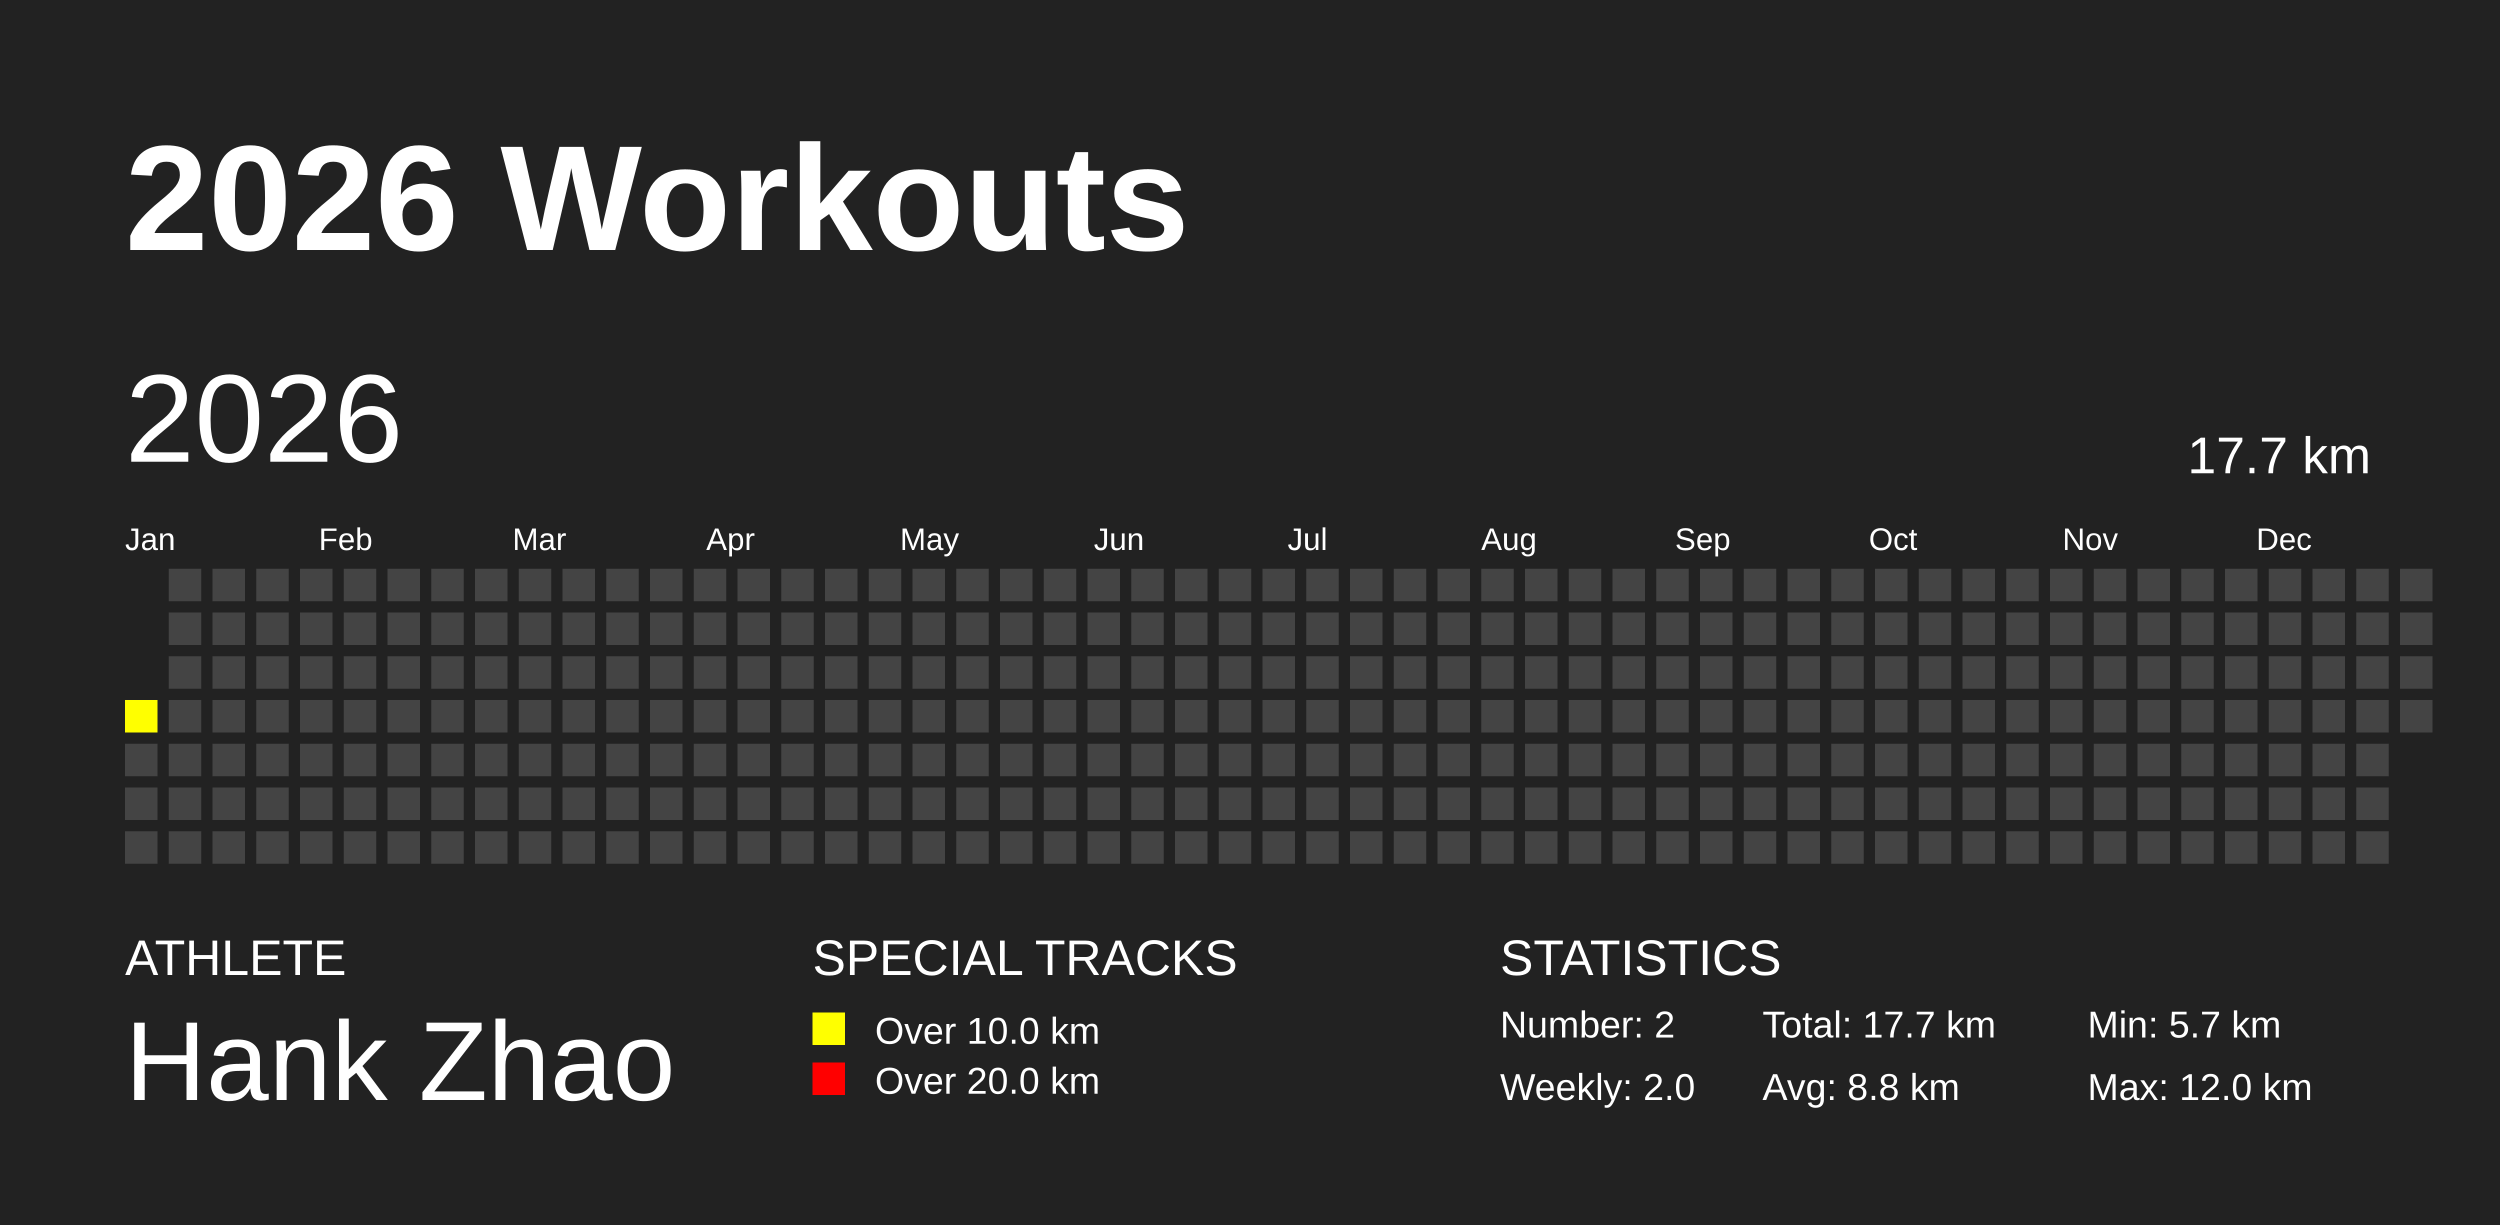
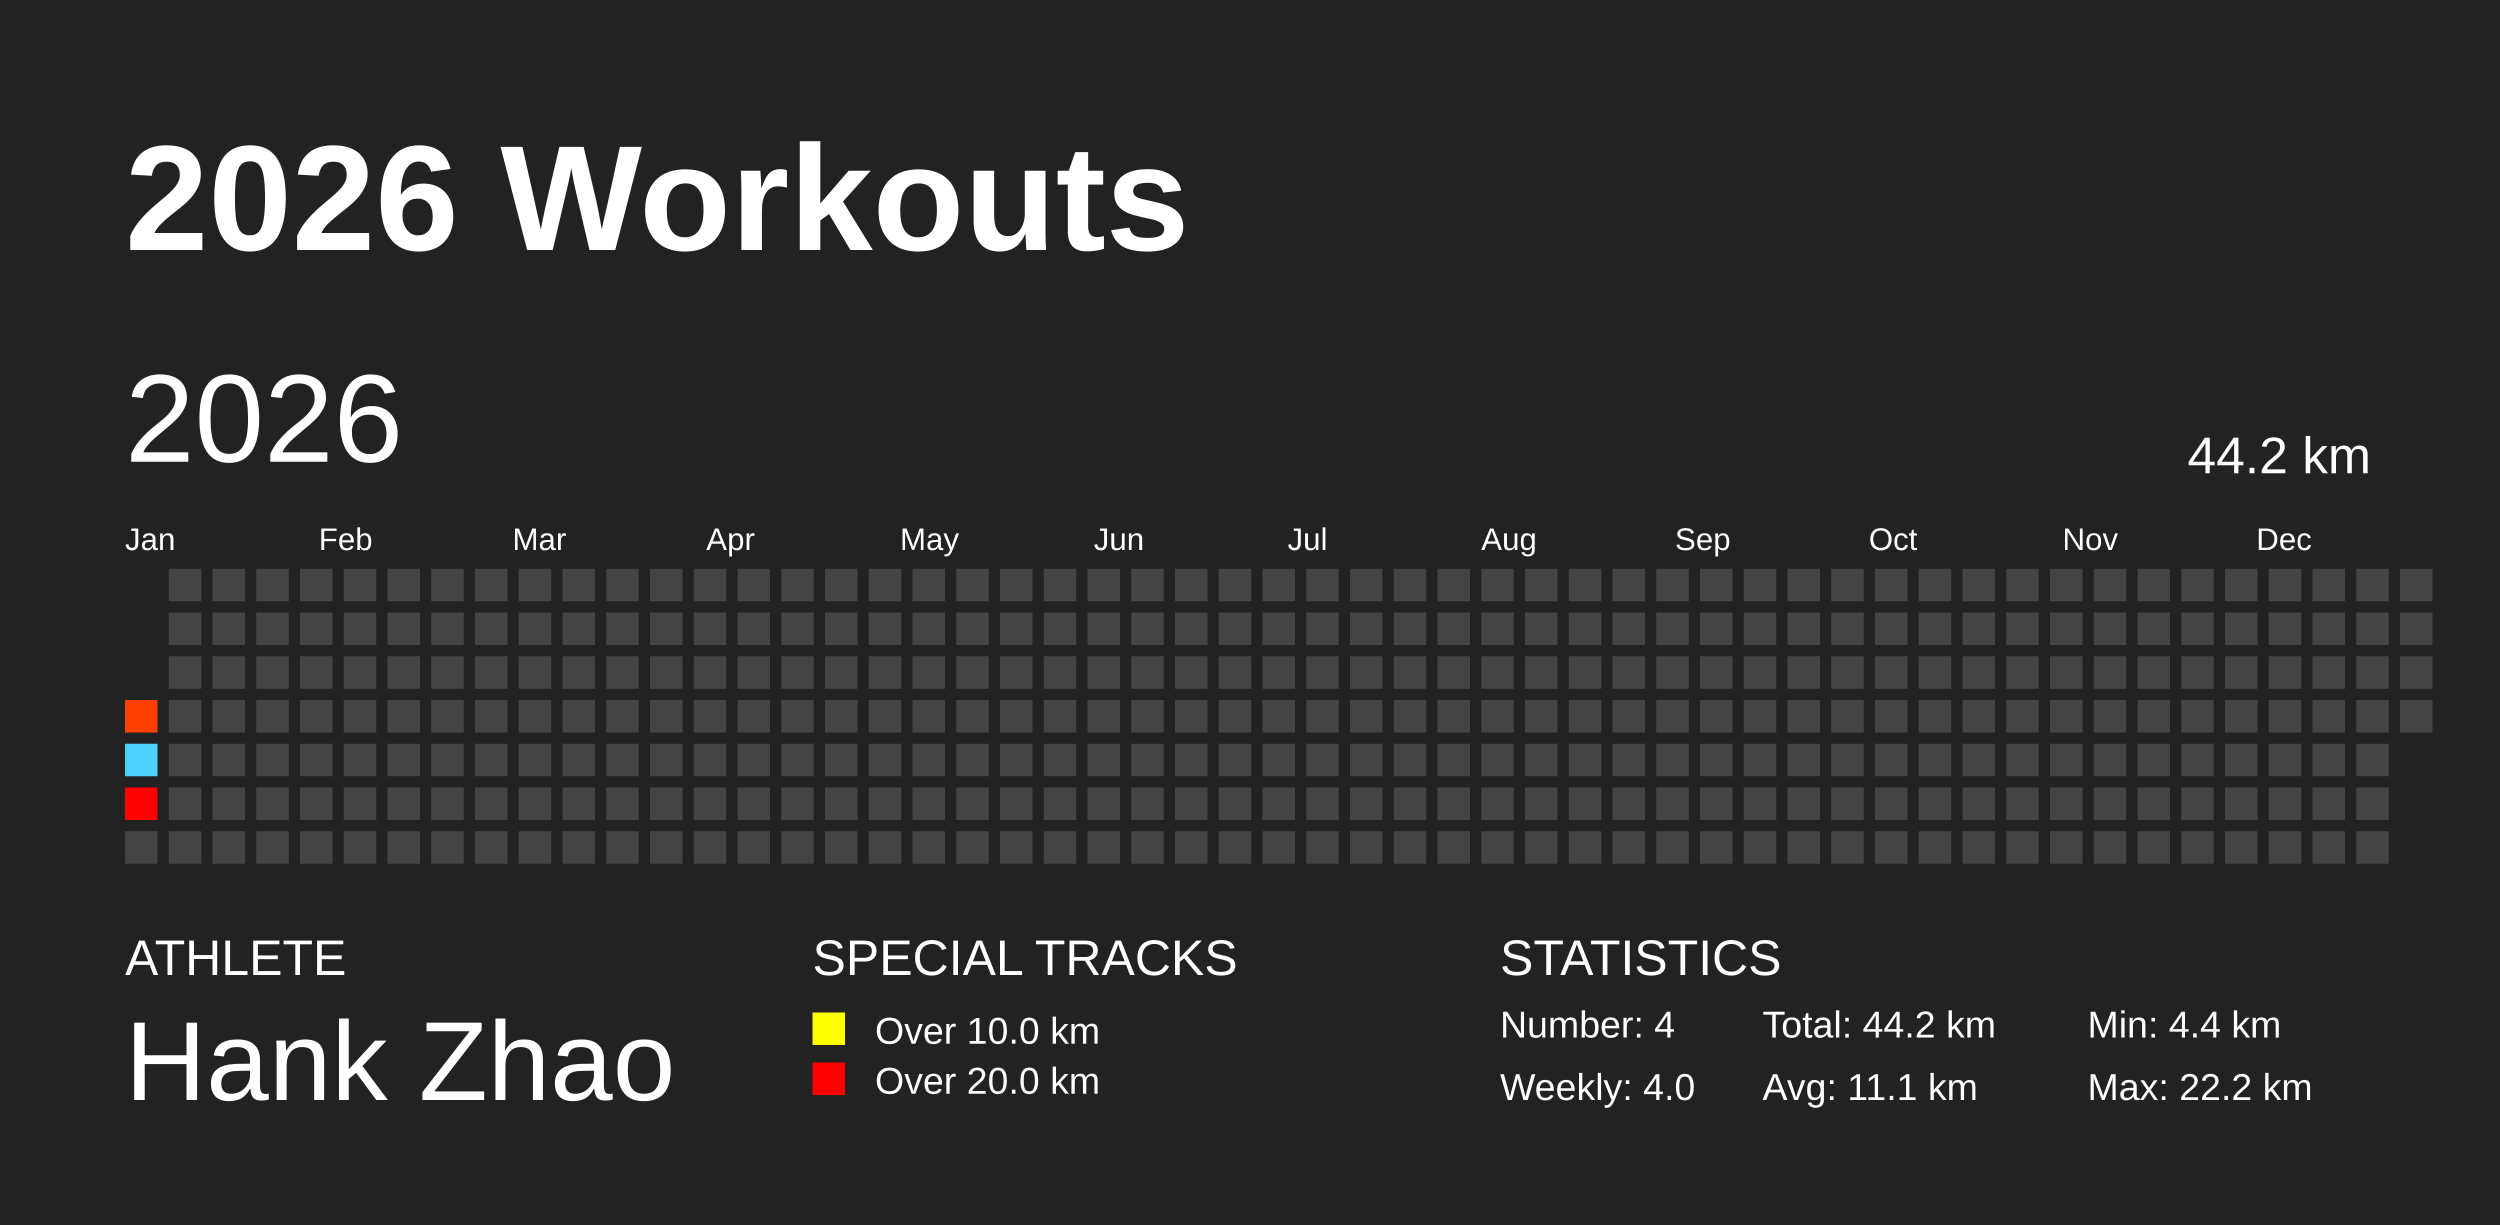
<svg xmlns="http://www.w3.org/2000/svg" baseProfile="full" height="98mm" version="1.1" viewBox="0,0,200,98" width="200mm">
  <defs />
  <rect fill="#222222" height="98" width="200" x="0" y="0" />
  <text fill="#FFFFFF" style="font-size:12px; font-family:Arial; font-weight:bold;" x="10" y="20">2026 Workouts</text>
  <text fill="#FFFFFF" style="font-size:4px; font-family:Arial" x="10" y="78">ATHLETE</text>
  <text fill="#FFFFFF" style="font-size:9px; font-family:Arial" x="10" y="88">Hank Zhao</text>
  <text fill="#FFFFFF" style="font-size:4px; font-family:Arial" x="65" y="78">SPECIAL TRACKS</text>
  <rect fill="yellow" height="2.6" width="2.6" x="65" y="81" />
  <text fill="#FFFFFF" style="font-size:3px; font-family:Arial" x="70" y="83.5">Over 10.0 km</text>
  <rect fill="red" height="2.6" width="2.6" x="65" y="85" />
  <text fill="#FFFFFF" style="font-size:3px; font-family:Arial" x="70" y="87.5">Over 20.0 km</text>
  <text fill="#FFFFFF" style="font-size:4px; font-family:Arial" x="120" y="78">STATISTICS</text>
-   <text fill="#FFFFFF" style="font-size:3px; font-family:Arial" x="120" y="83">Number: 2</text>
-   <text fill="#FFFFFF" style="font-size:3px; font-family:Arial" x="120" y="88">Weekly: 2.0</text>
-   <text fill="#FFFFFF" style="font-size:3px; font-family:Arial" x="141" y="83">Total: 17.7 km</text>
-   <text fill="#FFFFFF" style="font-size:3px; font-family:Arial" x="141" y="88">Avg: 8.8 km</text>
-   <text fill="#FFFFFF" style="font-size:3px; font-family:Arial" x="167" y="83">Min: 5.7 km</text>
-   <text fill="#FFFFFF" style="font-size:3px; font-family:Arial" x="167" y="88">Max: 12.0 km</text>
+   <text fill="#FFFFFF" style="font-size:3px; font-family:Arial" x="120" y="83">Number: 4</text>
+   <text fill="#FFFFFF" style="font-size:3px; font-family:Arial" x="120" y="88">Weekly: 4.0</text>
+   <text fill="#FFFFFF" style="font-size:3px; font-family:Arial" x="141" y="83">Total: 44.2 km</text>
+   <text fill="#FFFFFF" style="font-size:3px; font-family:Arial" x="141" y="88">Avg: 11.1 km</text>
+   <text fill="#FFFFFF" style="font-size:3px; font-family:Arial" x="167" y="83">Min: 4.4 km</text>
+   <text fill="#FFFFFF" style="font-size:3px; font-family:Arial" x="167" y="88">Max: 22.2 km</text>
  <text dominant-baseline="hanging" fill="#FFFFFF" style="font-size:10.0px; font-family:Arial;" x="10" y="30">2026</text>
-   <text dominant-baseline="hanging" fill="#FFFFFF" style="font-size:4.125px; font-family:Arial;" x="175" y="35">17.7 km</text>
+   <text dominant-baseline="hanging" fill="#FFFFFF" style="font-size:4.125px; font-family:Arial;" x="175" y="35">44.2 km</text>
  <text fill="#FFFFFF" style="font-size:2.5px; font-family:Arial" x="10.0" y="44">Jan</text>
  <text fill="#FFFFFF" style="font-size:2.5px; font-family:Arial" x="25.5" y="44">Feb</text>
  <text fill="#FFFFFF" style="font-size:2.5px; font-family:Arial" x="41.0" y="44">Mar</text>
  <text fill="#FFFFFF" style="font-size:2.5px; font-family:Arial" x="56.5" y="44">Apr</text>
  <text fill="#FFFFFF" style="font-size:2.5px; font-family:Arial" x="72.0" y="44">May</text>
  <text fill="#FFFFFF" style="font-size:2.5px; font-family:Arial" x="87.5" y="44">Jun</text>
  <text fill="#FFFFFF" style="font-size:2.5px; font-family:Arial" x="103.0" y="44">Jul</text>
  <text fill="#FFFFFF" style="font-size:2.5px; font-family:Arial" x="118.5" y="44">Aug</text>
  <text fill="#FFFFFF" style="font-size:2.5px; font-family:Arial" x="134.0" y="44">Sep</text>
  <text fill="#FFFFFF" style="font-size:2.5px; font-family:Arial" x="149.5" y="44">Oct</text>
  <text fill="#FFFFFF" style="font-size:2.5px; font-family:Arial" x="165.0" y="44">Nov</text>
  <text fill="#FFFFFF" style="font-size:2.5px; font-family:Arial" x="180.5" y="44">Dec</text>
-   <rect fill="yellow" height="2.6" width="2.6" x="10.0" y="56.0" />
-   <rect fill="#444444" height="2.6" width="2.6" x="10.0" y="59.5" />
-   <rect fill="#444444" height="2.6" width="2.6" x="10.0" y="63.0" />
+   <rect fill="#ff4000" height="2.6" width="2.6" x="10.0" y="56.0" />
+   <rect fill="#4dd2ff" height="2.6" width="2.6" x="10.0" y="59.5" />
+   <rect fill="red" height="2.6" width="2.6" x="10.0" y="63.0" />
  <rect fill="#444444" height="2.6" width="2.6" x="10.0" y="66.5" />
  <rect fill="#444444" height="2.6" width="2.6" x="13.5" y="45.5" />
  <rect fill="#444444" height="2.6" width="2.6" x="13.5" y="49.0" />
  <rect fill="#444444" height="2.6" width="2.6" x="13.5" y="52.5" />
  <rect fill="#444444" height="2.6" width="2.6" x="13.5" y="56.0" />
  <rect fill="#444444" height="2.6" width="2.6" x="13.5" y="59.5" />
  <rect fill="#444444" height="2.6" width="2.6" x="13.5" y="63.0" />
  <rect fill="#444444" height="2.6" width="2.6" x="13.5" y="66.5" />
  <rect fill="#444444" height="2.6" width="2.6" x="17.0" y="45.5" />
  <rect fill="#444444" height="2.6" width="2.6" x="17.0" y="49.0" />
  <rect fill="#444444" height="2.6" width="2.6" x="17.0" y="52.5" />
  <rect fill="#444444" height="2.6" width="2.6" x="17.0" y="56.0" />
  <rect fill="#444444" height="2.6" width="2.6" x="17.0" y="59.5" />
  <rect fill="#444444" height="2.6" width="2.6" x="17.0" y="63.0" />
  <rect fill="#444444" height="2.6" width="2.6" x="17.0" y="66.5" />
  <rect fill="#444444" height="2.6" width="2.6" x="20.5" y="45.5" />
  <rect fill="#444444" height="2.6" width="2.6" x="20.5" y="49.0" />
  <rect fill="#444444" height="2.6" width="2.6" x="20.5" y="52.5" />
  <rect fill="#444444" height="2.6" width="2.6" x="20.5" y="56.0" />
  <rect fill="#444444" height="2.6" width="2.6" x="20.5" y="59.5" />
  <rect fill="#444444" height="2.6" width="2.6" x="20.5" y="63.0" />
  <rect fill="#444444" height="2.6" width="2.6" x="20.5" y="66.5" />
  <rect fill="#444444" height="2.6" width="2.6" x="24.0" y="45.5" />
  <rect fill="#444444" height="2.6" width="2.6" x="24.0" y="49.0" />
  <rect fill="#444444" height="2.6" width="2.6" x="24.0" y="52.5" />
  <rect fill="#444444" height="2.6" width="2.6" x="24.0" y="56.0" />
  <rect fill="#444444" height="2.6" width="2.6" x="24.0" y="59.5" />
  <rect fill="#444444" height="2.6" width="2.6" x="24.0" y="63.0" />
  <rect fill="#444444" height="2.6" width="2.6" x="24.0" y="66.5" />
  <rect fill="#444444" height="2.6" width="2.6" x="27.5" y="45.5" />
  <rect fill="#444444" height="2.6" width="2.6" x="27.5" y="49.0" />
  <rect fill="#444444" height="2.6" width="2.6" x="27.5" y="52.5" />
  <rect fill="#444444" height="2.6" width="2.6" x="27.5" y="56.0" />
  <rect fill="#444444" height="2.6" width="2.6" x="27.5" y="59.5" />
  <rect fill="#444444" height="2.6" width="2.6" x="27.5" y="63.0" />
  <rect fill="#444444" height="2.6" width="2.6" x="27.5" y="66.5" />
  <rect fill="#444444" height="2.6" width="2.6" x="31.0" y="45.5" />
  <rect fill="#444444" height="2.6" width="2.6" x="31.0" y="49.0" />
  <rect fill="#444444" height="2.6" width="2.6" x="31.0" y="52.5" />
  <rect fill="#444444" height="2.6" width="2.6" x="31.0" y="56.0" />
  <rect fill="#444444" height="2.6" width="2.6" x="31.0" y="59.5" />
  <rect fill="#444444" height="2.6" width="2.6" x="31.0" y="63.0" />
  <rect fill="#444444" height="2.6" width="2.6" x="31.0" y="66.5" />
  <rect fill="#444444" height="2.6" width="2.6" x="34.5" y="45.5" />
  <rect fill="#444444" height="2.6" width="2.6" x="34.5" y="49.0" />
  <rect fill="#444444" height="2.6" width="2.6" x="34.5" y="52.5" />
  <rect fill="#444444" height="2.6" width="2.6" x="34.5" y="56.0" />
  <rect fill="#444444" height="2.6" width="2.6" x="34.5" y="59.5" />
  <rect fill="#444444" height="2.6" width="2.6" x="34.5" y="63.0" />
  <rect fill="#444444" height="2.6" width="2.6" x="34.5" y="66.5" />
  <rect fill="#444444" height="2.6" width="2.6" x="38.0" y="45.5" />
  <rect fill="#444444" height="2.6" width="2.6" x="38.0" y="49.0" />
  <rect fill="#444444" height="2.6" width="2.6" x="38.0" y="52.5" />
  <rect fill="#444444" height="2.6" width="2.6" x="38.0" y="56.0" />
  <rect fill="#444444" height="2.6" width="2.6" x="38.0" y="59.5" />
  <rect fill="#444444" height="2.6" width="2.6" x="38.0" y="63.0" />
  <rect fill="#444444" height="2.6" width="2.6" x="38.0" y="66.5" />
  <rect fill="#444444" height="2.6" width="2.6" x="41.5" y="45.5" />
  <rect fill="#444444" height="2.6" width="2.6" x="41.5" y="49.0" />
  <rect fill="#444444" height="2.6" width="2.6" x="41.5" y="52.5" />
  <rect fill="#444444" height="2.6" width="2.6" x="41.5" y="56.0" />
  <rect fill="#444444" height="2.6" width="2.6" x="41.5" y="59.5" />
  <rect fill="#444444" height="2.6" width="2.6" x="41.5" y="63.0" />
  <rect fill="#444444" height="2.6" width="2.6" x="41.5" y="66.5" />
  <rect fill="#444444" height="2.6" width="2.6" x="45.0" y="45.5" />
  <rect fill="#444444" height="2.6" width="2.6" x="45.0" y="49.0" />
  <rect fill="#444444" height="2.6" width="2.6" x="45.0" y="52.5" />
  <rect fill="#444444" height="2.6" width="2.6" x="45.0" y="56.0" />
  <rect fill="#444444" height="2.6" width="2.6" x="45.0" y="59.5" />
  <rect fill="#444444" height="2.6" width="2.6" x="45.0" y="63.0" />
  <rect fill="#444444" height="2.6" width="2.6" x="45.0" y="66.5" />
  <rect fill="#444444" height="2.6" width="2.6" x="48.5" y="45.5" />
  <rect fill="#444444" height="2.6" width="2.6" x="48.5" y="49.0" />
  <rect fill="#444444" height="2.6" width="2.6" x="48.5" y="52.5" />
  <rect fill="#444444" height="2.6" width="2.6" x="48.5" y="56.0" />
  <rect fill="#444444" height="2.6" width="2.6" x="48.5" y="59.5" />
  <rect fill="#444444" height="2.6" width="2.6" x="48.5" y="63.0" />
  <rect fill="#444444" height="2.6" width="2.6" x="48.5" y="66.5" />
  <rect fill="#444444" height="2.6" width="2.6" x="52.0" y="45.5" />
  <rect fill="#444444" height="2.6" width="2.6" x="52.0" y="49.0" />
  <rect fill="#444444" height="2.6" width="2.6" x="52.0" y="52.5" />
  <rect fill="#444444" height="2.6" width="2.6" x="52.0" y="56.0" />
  <rect fill="#444444" height="2.6" width="2.6" x="52.0" y="59.5" />
  <rect fill="#444444" height="2.6" width="2.6" x="52.0" y="63.0" />
  <rect fill="#444444" height="2.6" width="2.6" x="52.0" y="66.5" />
  <rect fill="#444444" height="2.6" width="2.6" x="55.5" y="45.5" />
  <rect fill="#444444" height="2.6" width="2.6" x="55.5" y="49.0" />
  <rect fill="#444444" height="2.6" width="2.6" x="55.5" y="52.5" />
  <rect fill="#444444" height="2.6" width="2.6" x="55.5" y="56.0" />
  <rect fill="#444444" height="2.6" width="2.6" x="55.5" y="59.5" />
  <rect fill="#444444" height="2.6" width="2.6" x="55.5" y="63.0" />
  <rect fill="#444444" height="2.6" width="2.6" x="55.5" y="66.5" />
  <rect fill="#444444" height="2.6" width="2.6" x="59.0" y="45.5" />
  <rect fill="#444444" height="2.6" width="2.6" x="59.0" y="49.0" />
  <rect fill="#444444" height="2.6" width="2.6" x="59.0" y="52.5" />
  <rect fill="#444444" height="2.6" width="2.6" x="59.0" y="56.0" />
  <rect fill="#444444" height="2.6" width="2.6" x="59.0" y="59.5" />
  <rect fill="#444444" height="2.6" width="2.6" x="59.0" y="63.0" />
  <rect fill="#444444" height="2.6" width="2.6" x="59.0" y="66.5" />
  <rect fill="#444444" height="2.6" width="2.6" x="62.5" y="45.5" />
  <rect fill="#444444" height="2.6" width="2.6" x="62.5" y="49.0" />
  <rect fill="#444444" height="2.6" width="2.6" x="62.5" y="52.5" />
  <rect fill="#444444" height="2.6" width="2.6" x="62.5" y="56.0" />
  <rect fill="#444444" height="2.6" width="2.6" x="62.5" y="59.5" />
  <rect fill="#444444" height="2.6" width="2.6" x="62.5" y="63.0" />
  <rect fill="#444444" height="2.6" width="2.6" x="62.5" y="66.5" />
  <rect fill="#444444" height="2.6" width="2.6" x="66.0" y="45.5" />
  <rect fill="#444444" height="2.6" width="2.6" x="66.0" y="49.0" />
  <rect fill="#444444" height="2.6" width="2.6" x="66.0" y="52.5" />
  <rect fill="#444444" height="2.6" width="2.6" x="66.0" y="56.0" />
  <rect fill="#444444" height="2.6" width="2.6" x="66.0" y="59.5" />
  <rect fill="#444444" height="2.6" width="2.6" x="66.0" y="63.0" />
  <rect fill="#444444" height="2.6" width="2.6" x="66.0" y="66.5" />
  <rect fill="#444444" height="2.6" width="2.6" x="69.5" y="45.5" />
  <rect fill="#444444" height="2.6" width="2.6" x="69.5" y="49.0" />
  <rect fill="#444444" height="2.6" width="2.6" x="69.5" y="52.5" />
  <rect fill="#444444" height="2.6" width="2.6" x="69.5" y="56.0" />
  <rect fill="#444444" height="2.6" width="2.6" x="69.5" y="59.5" />
  <rect fill="#444444" height="2.6" width="2.6" x="69.5" y="63.0" />
  <rect fill="#444444" height="2.6" width="2.6" x="69.5" y="66.5" />
  <rect fill="#444444" height="2.6" width="2.6" x="73.0" y="45.5" />
  <rect fill="#444444" height="2.6" width="2.6" x="73.0" y="49.0" />
  <rect fill="#444444" height="2.6" width="2.6" x="73.0" y="52.5" />
  <rect fill="#444444" height="2.6" width="2.6" x="73.0" y="56.0" />
  <rect fill="#444444" height="2.6" width="2.6" x="73.0" y="59.5" />
  <rect fill="#444444" height="2.6" width="2.6" x="73.0" y="63.0" />
  <rect fill="#444444" height="2.6" width="2.6" x="73.0" y="66.5" />
  <rect fill="#444444" height="2.6" width="2.6" x="76.5" y="45.5" />
  <rect fill="#444444" height="2.6" width="2.6" x="76.5" y="49.0" />
  <rect fill="#444444" height="2.6" width="2.6" x="76.5" y="52.5" />
  <rect fill="#444444" height="2.6" width="2.6" x="76.5" y="56.0" />
  <rect fill="#444444" height="2.6" width="2.6" x="76.5" y="59.5" />
  <rect fill="#444444" height="2.6" width="2.6" x="76.5" y="63.0" />
  <rect fill="#444444" height="2.6" width="2.6" x="76.5" y="66.5" />
  <rect fill="#444444" height="2.6" width="2.6" x="80.0" y="45.5" />
  <rect fill="#444444" height="2.6" width="2.6" x="80.0" y="49.0" />
  <rect fill="#444444" height="2.6" width="2.6" x="80.0" y="52.5" />
  <rect fill="#444444" height="2.6" width="2.6" x="80.0" y="56.0" />
  <rect fill="#444444" height="2.6" width="2.6" x="80.0" y="59.5" />
  <rect fill="#444444" height="2.6" width="2.6" x="80.0" y="63.0" />
  <rect fill="#444444" height="2.6" width="2.6" x="80.0" y="66.5" />
  <rect fill="#444444" height="2.6" width="2.6" x="83.5" y="45.5" />
  <rect fill="#444444" height="2.6" width="2.6" x="83.5" y="49.0" />
  <rect fill="#444444" height="2.6" width="2.6" x="83.5" y="52.5" />
  <rect fill="#444444" height="2.6" width="2.6" x="83.5" y="56.0" />
  <rect fill="#444444" height="2.6" width="2.6" x="83.5" y="59.5" />
  <rect fill="#444444" height="2.6" width="2.6" x="83.5" y="63.0" />
  <rect fill="#444444" height="2.6" width="2.6" x="83.5" y="66.5" />
  <rect fill="#444444" height="2.6" width="2.6" x="87.0" y="45.5" />
  <rect fill="#444444" height="2.6" width="2.6" x="87.0" y="49.0" />
  <rect fill="#444444" height="2.6" width="2.6" x="87.0" y="52.5" />
  <rect fill="#444444" height="2.6" width="2.6" x="87.0" y="56.0" />
  <rect fill="#444444" height="2.6" width="2.6" x="87.0" y="59.5" />
  <rect fill="#444444" height="2.6" width="2.6" x="87.0" y="63.0" />
  <rect fill="#444444" height="2.6" width="2.6" x="87.0" y="66.5" />
  <rect fill="#444444" height="2.6" width="2.6" x="90.5" y="45.5" />
  <rect fill="#444444" height="2.6" width="2.6" x="90.5" y="49.0" />
  <rect fill="#444444" height="2.6" width="2.6" x="90.5" y="52.5" />
  <rect fill="#444444" height="2.6" width="2.6" x="90.5" y="56.0" />
  <rect fill="#444444" height="2.6" width="2.6" x="90.5" y="59.5" />
  <rect fill="#444444" height="2.6" width="2.6" x="90.5" y="63.0" />
  <rect fill="#444444" height="2.6" width="2.6" x="90.5" y="66.5" />
  <rect fill="#444444" height="2.6" width="2.6" x="94.0" y="45.5" />
  <rect fill="#444444" height="2.6" width="2.6" x="94.0" y="49.0" />
  <rect fill="#444444" height="2.6" width="2.6" x="94.0" y="52.5" />
  <rect fill="#444444" height="2.6" width="2.6" x="94.0" y="56.0" />
  <rect fill="#444444" height="2.6" width="2.6" x="94.0" y="59.5" />
  <rect fill="#444444" height="2.6" width="2.6" x="94.0" y="63.0" />
  <rect fill="#444444" height="2.6" width="2.6" x="94.0" y="66.5" />
  <rect fill="#444444" height="2.6" width="2.6" x="97.5" y="45.5" />
  <rect fill="#444444" height="2.6" width="2.6" x="97.5" y="49.0" />
  <rect fill="#444444" height="2.6" width="2.6" x="97.5" y="52.5" />
  <rect fill="#444444" height="2.6" width="2.6" x="97.5" y="56.0" />
  <rect fill="#444444" height="2.6" width="2.6" x="97.5" y="59.5" />
  <rect fill="#444444" height="2.6" width="2.6" x="97.5" y="63.0" />
  <rect fill="#444444" height="2.6" width="2.6" x="97.5" y="66.5" />
  <rect fill="#444444" height="2.6" width="2.6" x="101.0" y="45.5" />
  <rect fill="#444444" height="2.6" width="2.6" x="101.0" y="49.0" />
  <rect fill="#444444" height="2.6" width="2.6" x="101.0" y="52.5" />
  <rect fill="#444444" height="2.6" width="2.6" x="101.0" y="56.0" />
  <rect fill="#444444" height="2.6" width="2.6" x="101.0" y="59.5" />
  <rect fill="#444444" height="2.6" width="2.6" x="101.0" y="63.0" />
  <rect fill="#444444" height="2.6" width="2.6" x="101.0" y="66.5" />
  <rect fill="#444444" height="2.6" width="2.6" x="104.5" y="45.5" />
  <rect fill="#444444" height="2.6" width="2.6" x="104.5" y="49.0" />
  <rect fill="#444444" height="2.6" width="2.6" x="104.5" y="52.5" />
  <rect fill="#444444" height="2.6" width="2.6" x="104.5" y="56.0" />
  <rect fill="#444444" height="2.6" width="2.6" x="104.5" y="59.5" />
  <rect fill="#444444" height="2.6" width="2.6" x="104.5" y="63.0" />
  <rect fill="#444444" height="2.6" width="2.6" x="104.5" y="66.5" />
  <rect fill="#444444" height="2.6" width="2.6" x="108.0" y="45.5" />
  <rect fill="#444444" height="2.6" width="2.6" x="108.0" y="49.0" />
  <rect fill="#444444" height="2.6" width="2.6" x="108.0" y="52.5" />
  <rect fill="#444444" height="2.6" width="2.6" x="108.0" y="56.0" />
  <rect fill="#444444" height="2.6" width="2.6" x="108.0" y="59.5" />
  <rect fill="#444444" height="2.6" width="2.6" x="108.0" y="63.0" />
  <rect fill="#444444" height="2.6" width="2.6" x="108.0" y="66.5" />
  <rect fill="#444444" height="2.6" width="2.6" x="111.5" y="45.5" />
  <rect fill="#444444" height="2.6" width="2.6" x="111.5" y="49.0" />
  <rect fill="#444444" height="2.6" width="2.6" x="111.5" y="52.5" />
  <rect fill="#444444" height="2.6" width="2.6" x="111.5" y="56.0" />
  <rect fill="#444444" height="2.6" width="2.6" x="111.5" y="59.5" />
  <rect fill="#444444" height="2.6" width="2.6" x="111.5" y="63.0" />
  <rect fill="#444444" height="2.6" width="2.6" x="111.5" y="66.5" />
  <rect fill="#444444" height="2.6" width="2.6" x="115.0" y="45.5" />
  <rect fill="#444444" height="2.6" width="2.6" x="115.0" y="49.0" />
  <rect fill="#444444" height="2.6" width="2.6" x="115.0" y="52.5" />
  <rect fill="#444444" height="2.6" width="2.6" x="115.0" y="56.0" />
  <rect fill="#444444" height="2.6" width="2.6" x="115.0" y="59.5" />
  <rect fill="#444444" height="2.6" width="2.6" x="115.0" y="63.0" />
  <rect fill="#444444" height="2.6" width="2.6" x="115.0" y="66.5" />
  <rect fill="#444444" height="2.6" width="2.6" x="118.5" y="45.5" />
  <rect fill="#444444" height="2.6" width="2.6" x="118.5" y="49.0" />
  <rect fill="#444444" height="2.6" width="2.6" x="118.5" y="52.5" />
  <rect fill="#444444" height="2.6" width="2.6" x="118.5" y="56.0" />
  <rect fill="#444444" height="2.6" width="2.6" x="118.5" y="59.5" />
  <rect fill="#444444" height="2.6" width="2.6" x="118.5" y="63.0" />
  <rect fill="#444444" height="2.6" width="2.6" x="118.5" y="66.5" />
  <rect fill="#444444" height="2.6" width="2.6" x="122.0" y="45.5" />
  <rect fill="#444444" height="2.6" width="2.6" x="122.0" y="49.0" />
  <rect fill="#444444" height="2.6" width="2.6" x="122.0" y="52.5" />
  <rect fill="#444444" height="2.6" width="2.6" x="122.0" y="56.0" />
  <rect fill="#444444" height="2.6" width="2.6" x="122.0" y="59.5" />
  <rect fill="#444444" height="2.6" width="2.6" x="122.0" y="63.0" />
  <rect fill="#444444" height="2.6" width="2.6" x="122.0" y="66.5" />
  <rect fill="#444444" height="2.6" width="2.6" x="125.5" y="45.5" />
  <rect fill="#444444" height="2.6" width="2.6" x="125.5" y="49.0" />
  <rect fill="#444444" height="2.6" width="2.6" x="125.5" y="52.5" />
  <rect fill="#444444" height="2.6" width="2.6" x="125.5" y="56.0" />
  <rect fill="#444444" height="2.6" width="2.6" x="125.5" y="59.5" />
  <rect fill="#444444" height="2.6" width="2.6" x="125.5" y="63.0" />
  <rect fill="#444444" height="2.6" width="2.6" x="125.5" y="66.5" />
  <rect fill="#444444" height="2.6" width="2.6" x="129.0" y="45.5" />
  <rect fill="#444444" height="2.6" width="2.6" x="129.0" y="49.0" />
  <rect fill="#444444" height="2.6" width="2.6" x="129.0" y="52.5" />
  <rect fill="#444444" height="2.6" width="2.6" x="129.0" y="56.0" />
  <rect fill="#444444" height="2.6" width="2.6" x="129.0" y="59.5" />
  <rect fill="#444444" height="2.6" width="2.6" x="129.0" y="63.0" />
  <rect fill="#444444" height="2.6" width="2.6" x="129.0" y="66.5" />
  <rect fill="#444444" height="2.6" width="2.6" x="132.5" y="45.5" />
  <rect fill="#444444" height="2.6" width="2.6" x="132.5" y="49.0" />
  <rect fill="#444444" height="2.6" width="2.6" x="132.5" y="52.5" />
  <rect fill="#444444" height="2.6" width="2.6" x="132.5" y="56.0" />
  <rect fill="#444444" height="2.6" width="2.6" x="132.5" y="59.5" />
  <rect fill="#444444" height="2.6" width="2.6" x="132.5" y="63.0" />
  <rect fill="#444444" height="2.6" width="2.6" x="132.5" y="66.5" />
  <rect fill="#444444" height="2.6" width="2.6" x="136.0" y="45.5" />
  <rect fill="#444444" height="2.6" width="2.6" x="136.0" y="49.0" />
  <rect fill="#444444" height="2.6" width="2.6" x="136.0" y="52.5" />
  <rect fill="#444444" height="2.6" width="2.6" x="136.0" y="56.0" />
  <rect fill="#444444" height="2.6" width="2.6" x="136.0" y="59.5" />
  <rect fill="#444444" height="2.6" width="2.6" x="136.0" y="63.0" />
  <rect fill="#444444" height="2.6" width="2.6" x="136.0" y="66.5" />
  <rect fill="#444444" height="2.6" width="2.6" x="139.5" y="45.5" />
  <rect fill="#444444" height="2.6" width="2.6" x="139.5" y="49.0" />
  <rect fill="#444444" height="2.6" width="2.6" x="139.5" y="52.5" />
  <rect fill="#444444" height="2.6" width="2.6" x="139.5" y="56.0" />
  <rect fill="#444444" height="2.6" width="2.6" x="139.5" y="59.5" />
  <rect fill="#444444" height="2.6" width="2.6" x="139.5" y="63.0" />
  <rect fill="#444444" height="2.6" width="2.6" x="139.5" y="66.5" />
  <rect fill="#444444" height="2.6" width="2.6" x="143.0" y="45.5" />
  <rect fill="#444444" height="2.6" width="2.6" x="143.0" y="49.0" />
  <rect fill="#444444" height="2.6" width="2.6" x="143.0" y="52.5" />
  <rect fill="#444444" height="2.6" width="2.6" x="143.0" y="56.0" />
  <rect fill="#444444" height="2.6" width="2.6" x="143.0" y="59.5" />
  <rect fill="#444444" height="2.6" width="2.6" x="143.0" y="63.0" />
  <rect fill="#444444" height="2.6" width="2.6" x="143.0" y="66.5" />
  <rect fill="#444444" height="2.6" width="2.6" x="146.5" y="45.5" />
  <rect fill="#444444" height="2.6" width="2.6" x="146.5" y="49.0" />
  <rect fill="#444444" height="2.6" width="2.6" x="146.5" y="52.5" />
  <rect fill="#444444" height="2.6" width="2.6" x="146.5" y="56.0" />
  <rect fill="#444444" height="2.6" width="2.6" x="146.5" y="59.5" />
  <rect fill="#444444" height="2.6" width="2.6" x="146.5" y="63.0" />
  <rect fill="#444444" height="2.6" width="2.6" x="146.5" y="66.5" />
  <rect fill="#444444" height="2.6" width="2.6" x="150.0" y="45.5" />
  <rect fill="#444444" height="2.6" width="2.6" x="150.0" y="49.0" />
  <rect fill="#444444" height="2.6" width="2.6" x="150.0" y="52.5" />
  <rect fill="#444444" height="2.6" width="2.6" x="150.0" y="56.0" />
  <rect fill="#444444" height="2.6" width="2.6" x="150.0" y="59.5" />
  <rect fill="#444444" height="2.6" width="2.6" x="150.0" y="63.0" />
  <rect fill="#444444" height="2.6" width="2.6" x="150.0" y="66.5" />
  <rect fill="#444444" height="2.6" width="2.6" x="153.5" y="45.5" />
  <rect fill="#444444" height="2.6" width="2.6" x="153.5" y="49.0" />
  <rect fill="#444444" height="2.6" width="2.6" x="153.5" y="52.5" />
  <rect fill="#444444" height="2.6" width="2.6" x="153.5" y="56.0" />
  <rect fill="#444444" height="2.6" width="2.6" x="153.5" y="59.5" />
  <rect fill="#444444" height="2.6" width="2.6" x="153.5" y="63.0" />
  <rect fill="#444444" height="2.6" width="2.6" x="153.5" y="66.5" />
  <rect fill="#444444" height="2.6" width="2.6" x="157.0" y="45.5" />
  <rect fill="#444444" height="2.6" width="2.6" x="157.0" y="49.0" />
  <rect fill="#444444" height="2.6" width="2.6" x="157.0" y="52.5" />
  <rect fill="#444444" height="2.6" width="2.6" x="157.0" y="56.0" />
  <rect fill="#444444" height="2.6" width="2.6" x="157.0" y="59.5" />
  <rect fill="#444444" height="2.6" width="2.6" x="157.0" y="63.0" />
  <rect fill="#444444" height="2.6" width="2.6" x="157.0" y="66.5" />
  <rect fill="#444444" height="2.6" width="2.6" x="160.5" y="45.5" />
  <rect fill="#444444" height="2.6" width="2.6" x="160.5" y="49.0" />
  <rect fill="#444444" height="2.6" width="2.6" x="160.5" y="52.5" />
  <rect fill="#444444" height="2.6" width="2.6" x="160.5" y="56.0" />
  <rect fill="#444444" height="2.6" width="2.6" x="160.5" y="59.5" />
  <rect fill="#444444" height="2.6" width="2.6" x="160.5" y="63.0" />
  <rect fill="#444444" height="2.6" width="2.6" x="160.5" y="66.5" />
  <rect fill="#444444" height="2.6" width="2.6" x="164.0" y="45.5" />
  <rect fill="#444444" height="2.6" width="2.6" x="164.0" y="49.0" />
  <rect fill="#444444" height="2.6" width="2.6" x="164.0" y="52.5" />
  <rect fill="#444444" height="2.6" width="2.6" x="164.0" y="56.0" />
  <rect fill="#444444" height="2.6" width="2.6" x="164.0" y="59.5" />
  <rect fill="#444444" height="2.6" width="2.6" x="164.0" y="63.0" />
  <rect fill="#444444" height="2.6" width="2.6" x="164.0" y="66.5" />
  <rect fill="#444444" height="2.6" width="2.6" x="167.5" y="45.5" />
  <rect fill="#444444" height="2.6" width="2.6" x="167.5" y="49.0" />
  <rect fill="#444444" height="2.6" width="2.6" x="167.5" y="52.5" />
  <rect fill="#444444" height="2.6" width="2.6" x="167.5" y="56.0" />
  <rect fill="#444444" height="2.6" width="2.6" x="167.5" y="59.5" />
  <rect fill="#444444" height="2.6" width="2.6" x="167.5" y="63.0" />
  <rect fill="#444444" height="2.6" width="2.6" x="167.5" y="66.5" />
  <rect fill="#444444" height="2.6" width="2.6" x="171.0" y="45.5" />
  <rect fill="#444444" height="2.6" width="2.6" x="171.0" y="49.0" />
  <rect fill="#444444" height="2.6" width="2.6" x="171.0" y="52.5" />
  <rect fill="#444444" height="2.6" width="2.6" x="171.0" y="56.0" />
  <rect fill="#444444" height="2.6" width="2.6" x="171.0" y="59.5" />
  <rect fill="#444444" height="2.6" width="2.6" x="171.0" y="63.0" />
  <rect fill="#444444" height="2.6" width="2.6" x="171.0" y="66.5" />
  <rect fill="#444444" height="2.6" width="2.6" x="174.5" y="45.5" />
  <rect fill="#444444" height="2.6" width="2.6" x="174.5" y="49.0" />
  <rect fill="#444444" height="2.6" width="2.6" x="174.5" y="52.5" />
  <rect fill="#444444" height="2.6" width="2.6" x="174.5" y="56.0" />
  <rect fill="#444444" height="2.6" width="2.6" x="174.5" y="59.5" />
  <rect fill="#444444" height="2.6" width="2.6" x="174.5" y="63.0" />
  <rect fill="#444444" height="2.6" width="2.6" x="174.5" y="66.5" />
  <rect fill="#444444" height="2.6" width="2.6" x="178.0" y="45.5" />
  <rect fill="#444444" height="2.6" width="2.6" x="178.0" y="49.0" />
  <rect fill="#444444" height="2.6" width="2.6" x="178.0" y="52.5" />
  <rect fill="#444444" height="2.6" width="2.6" x="178.0" y="56.0" />
  <rect fill="#444444" height="2.6" width="2.6" x="178.0" y="59.5" />
  <rect fill="#444444" height="2.6" width="2.6" x="178.0" y="63.0" />
  <rect fill="#444444" height="2.6" width="2.6" x="178.0" y="66.5" />
  <rect fill="#444444" height="2.6" width="2.6" x="181.5" y="45.5" />
  <rect fill="#444444" height="2.6" width="2.6" x="181.5" y="49.0" />
  <rect fill="#444444" height="2.6" width="2.6" x="181.5" y="52.5" />
  <rect fill="#444444" height="2.6" width="2.6" x="181.5" y="56.0" />
  <rect fill="#444444" height="2.6" width="2.6" x="181.5" y="59.5" />
  <rect fill="#444444" height="2.6" width="2.6" x="181.5" y="63.0" />
  <rect fill="#444444" height="2.6" width="2.6" x="181.5" y="66.5" />
  <rect fill="#444444" height="2.6" width="2.6" x="185.0" y="45.5" />
  <rect fill="#444444" height="2.6" width="2.6" x="185.0" y="49.0" />
  <rect fill="#444444" height="2.6" width="2.6" x="185.0" y="52.5" />
  <rect fill="#444444" height="2.6" width="2.6" x="185.0" y="56.0" />
  <rect fill="#444444" height="2.6" width="2.6" x="185.0" y="59.5" />
  <rect fill="#444444" height="2.6" width="2.6" x="185.0" y="63.0" />
  <rect fill="#444444" height="2.6" width="2.6" x="185.0" y="66.5" />
  <rect fill="#444444" height="2.6" width="2.6" x="188.5" y="45.5" />
  <rect fill="#444444" height="2.6" width="2.6" x="188.5" y="49.0" />
  <rect fill="#444444" height="2.6" width="2.6" x="188.5" y="52.5" />
  <rect fill="#444444" height="2.6" width="2.6" x="188.5" y="56.0" />
  <rect fill="#444444" height="2.6" width="2.6" x="188.5" y="59.5" />
  <rect fill="#444444" height="2.6" width="2.6" x="188.5" y="63.0" />
  <rect fill="#444444" height="2.6" width="2.6" x="188.5" y="66.5" />
  <rect fill="#444444" height="2.6" width="2.6" x="192.0" y="45.5" />
  <rect fill="#444444" height="2.6" width="2.6" x="192.0" y="49.0" />
  <rect fill="#444444" height="2.6" width="2.6" x="192.0" y="52.5" />
  <rect fill="#444444" height="2.6" width="2.6" x="192.0" y="56.0" />
</svg>
